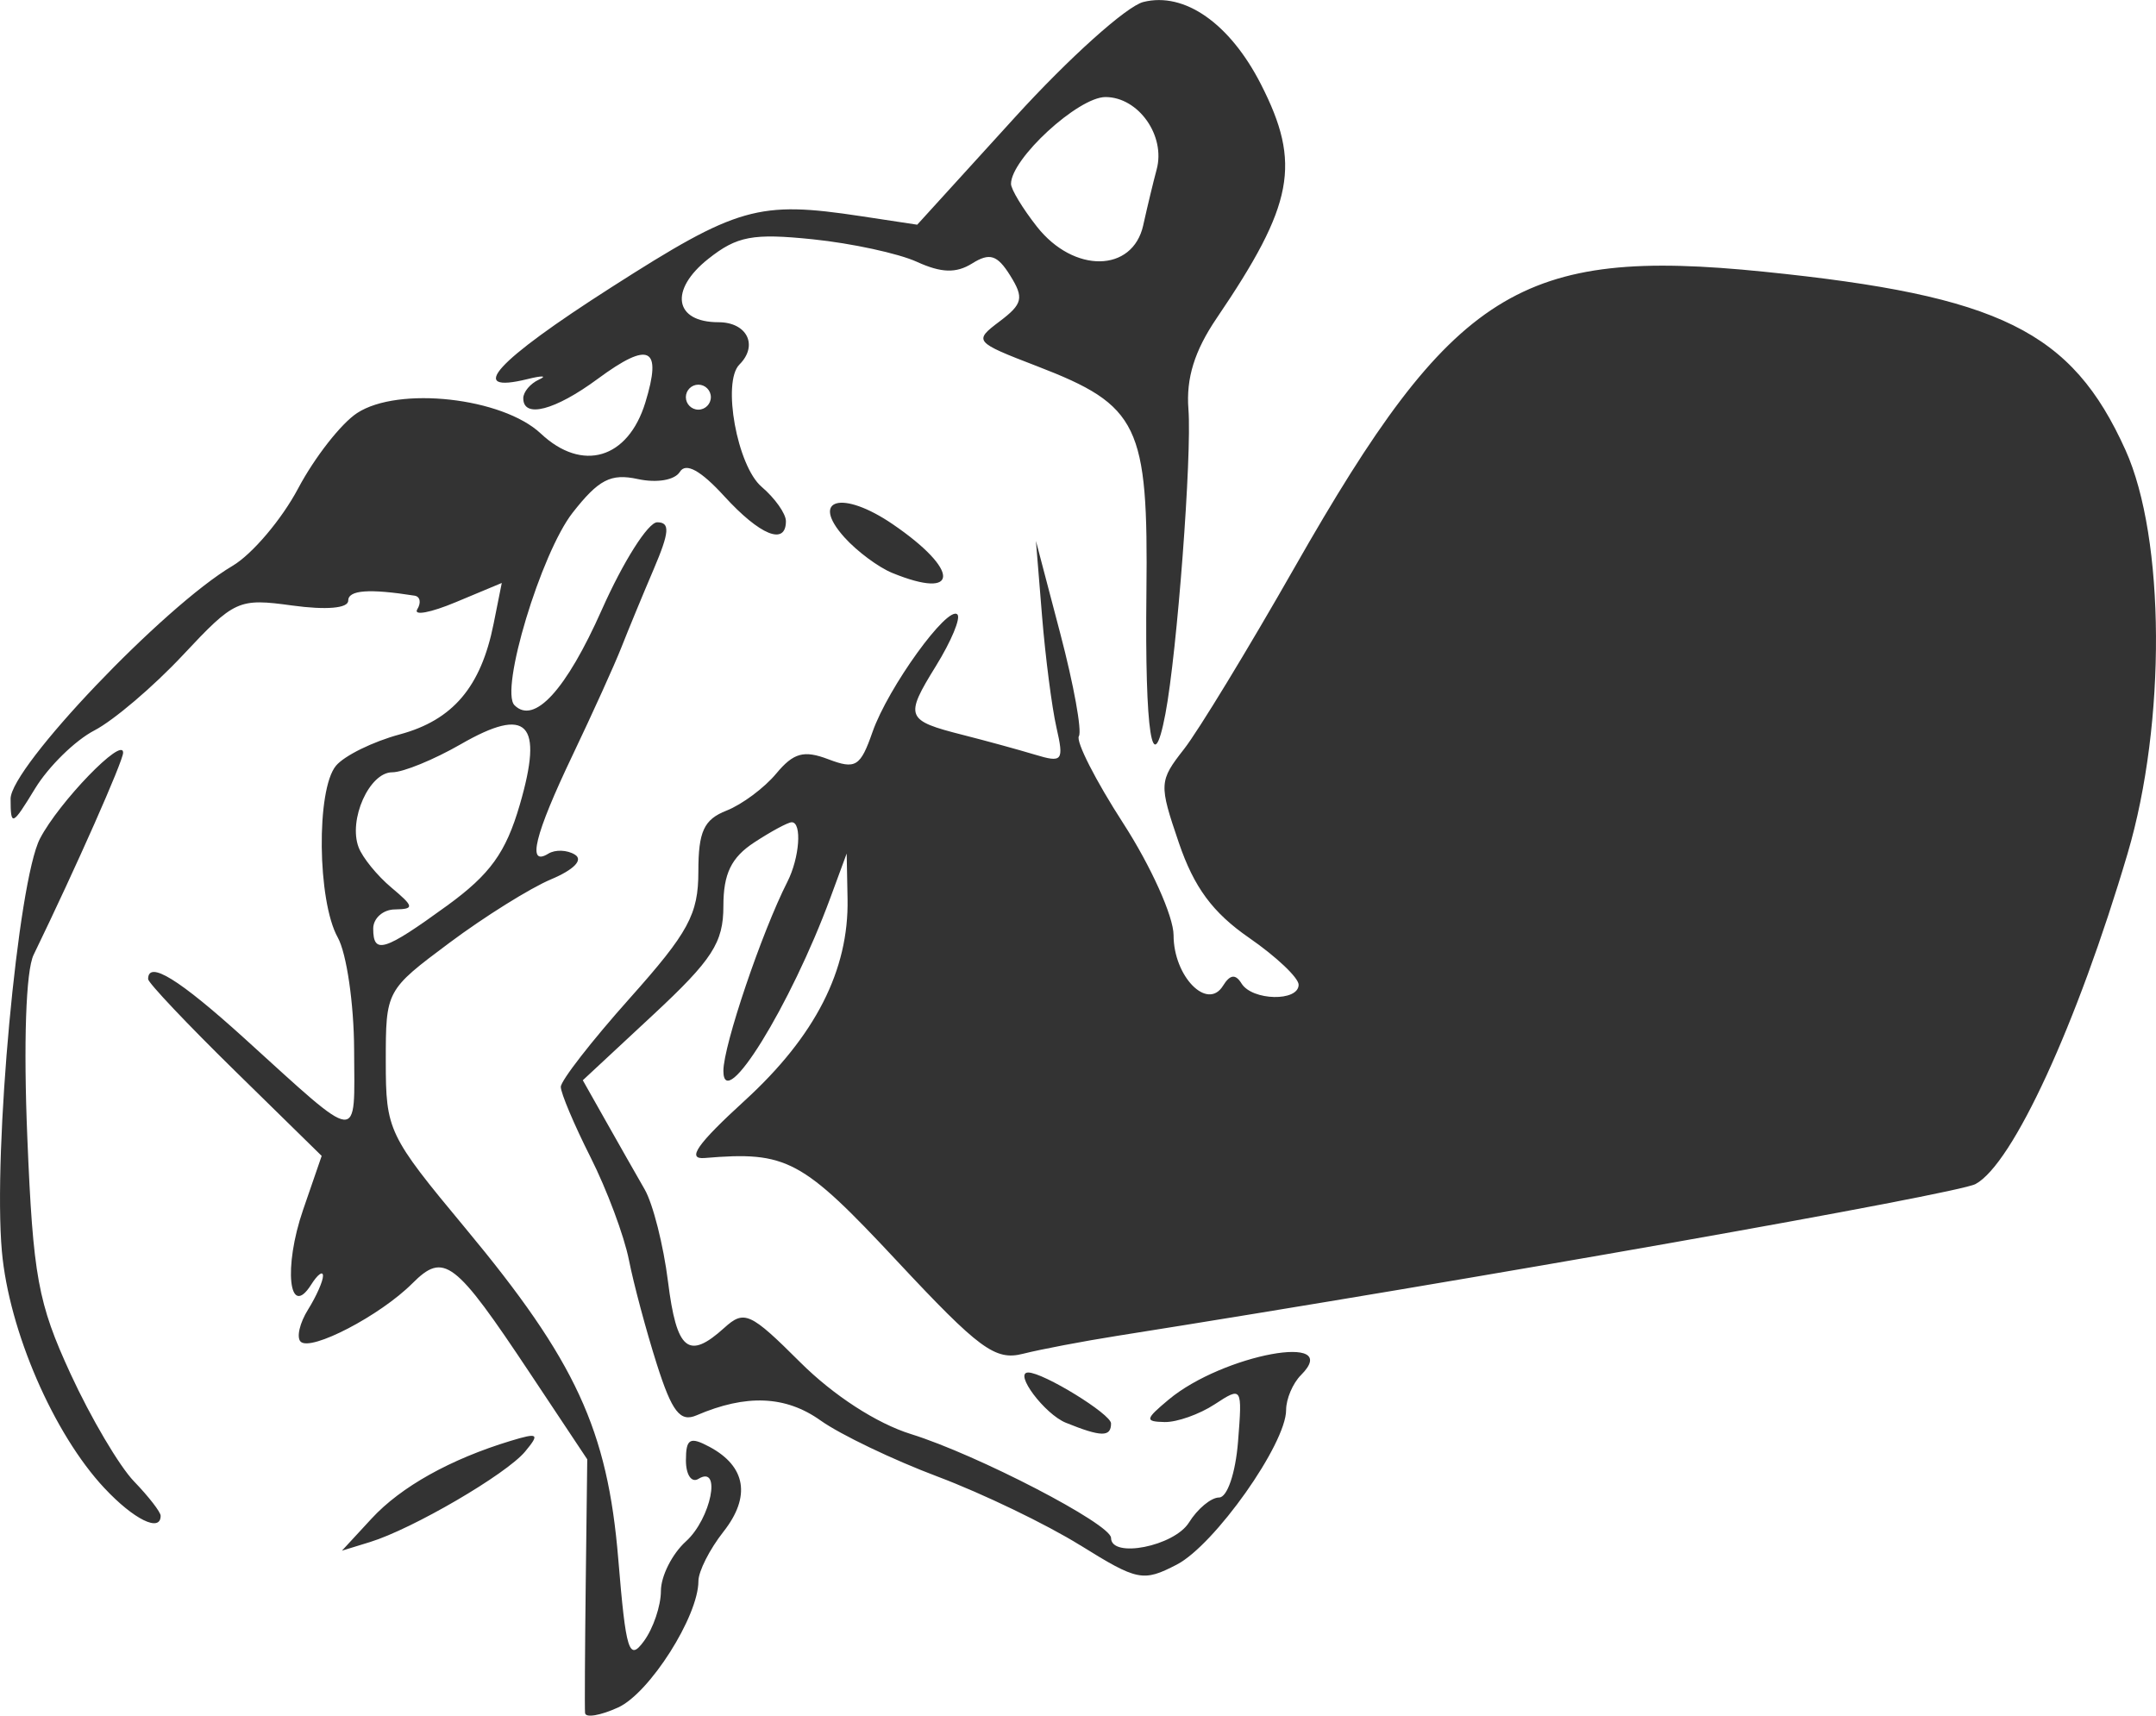
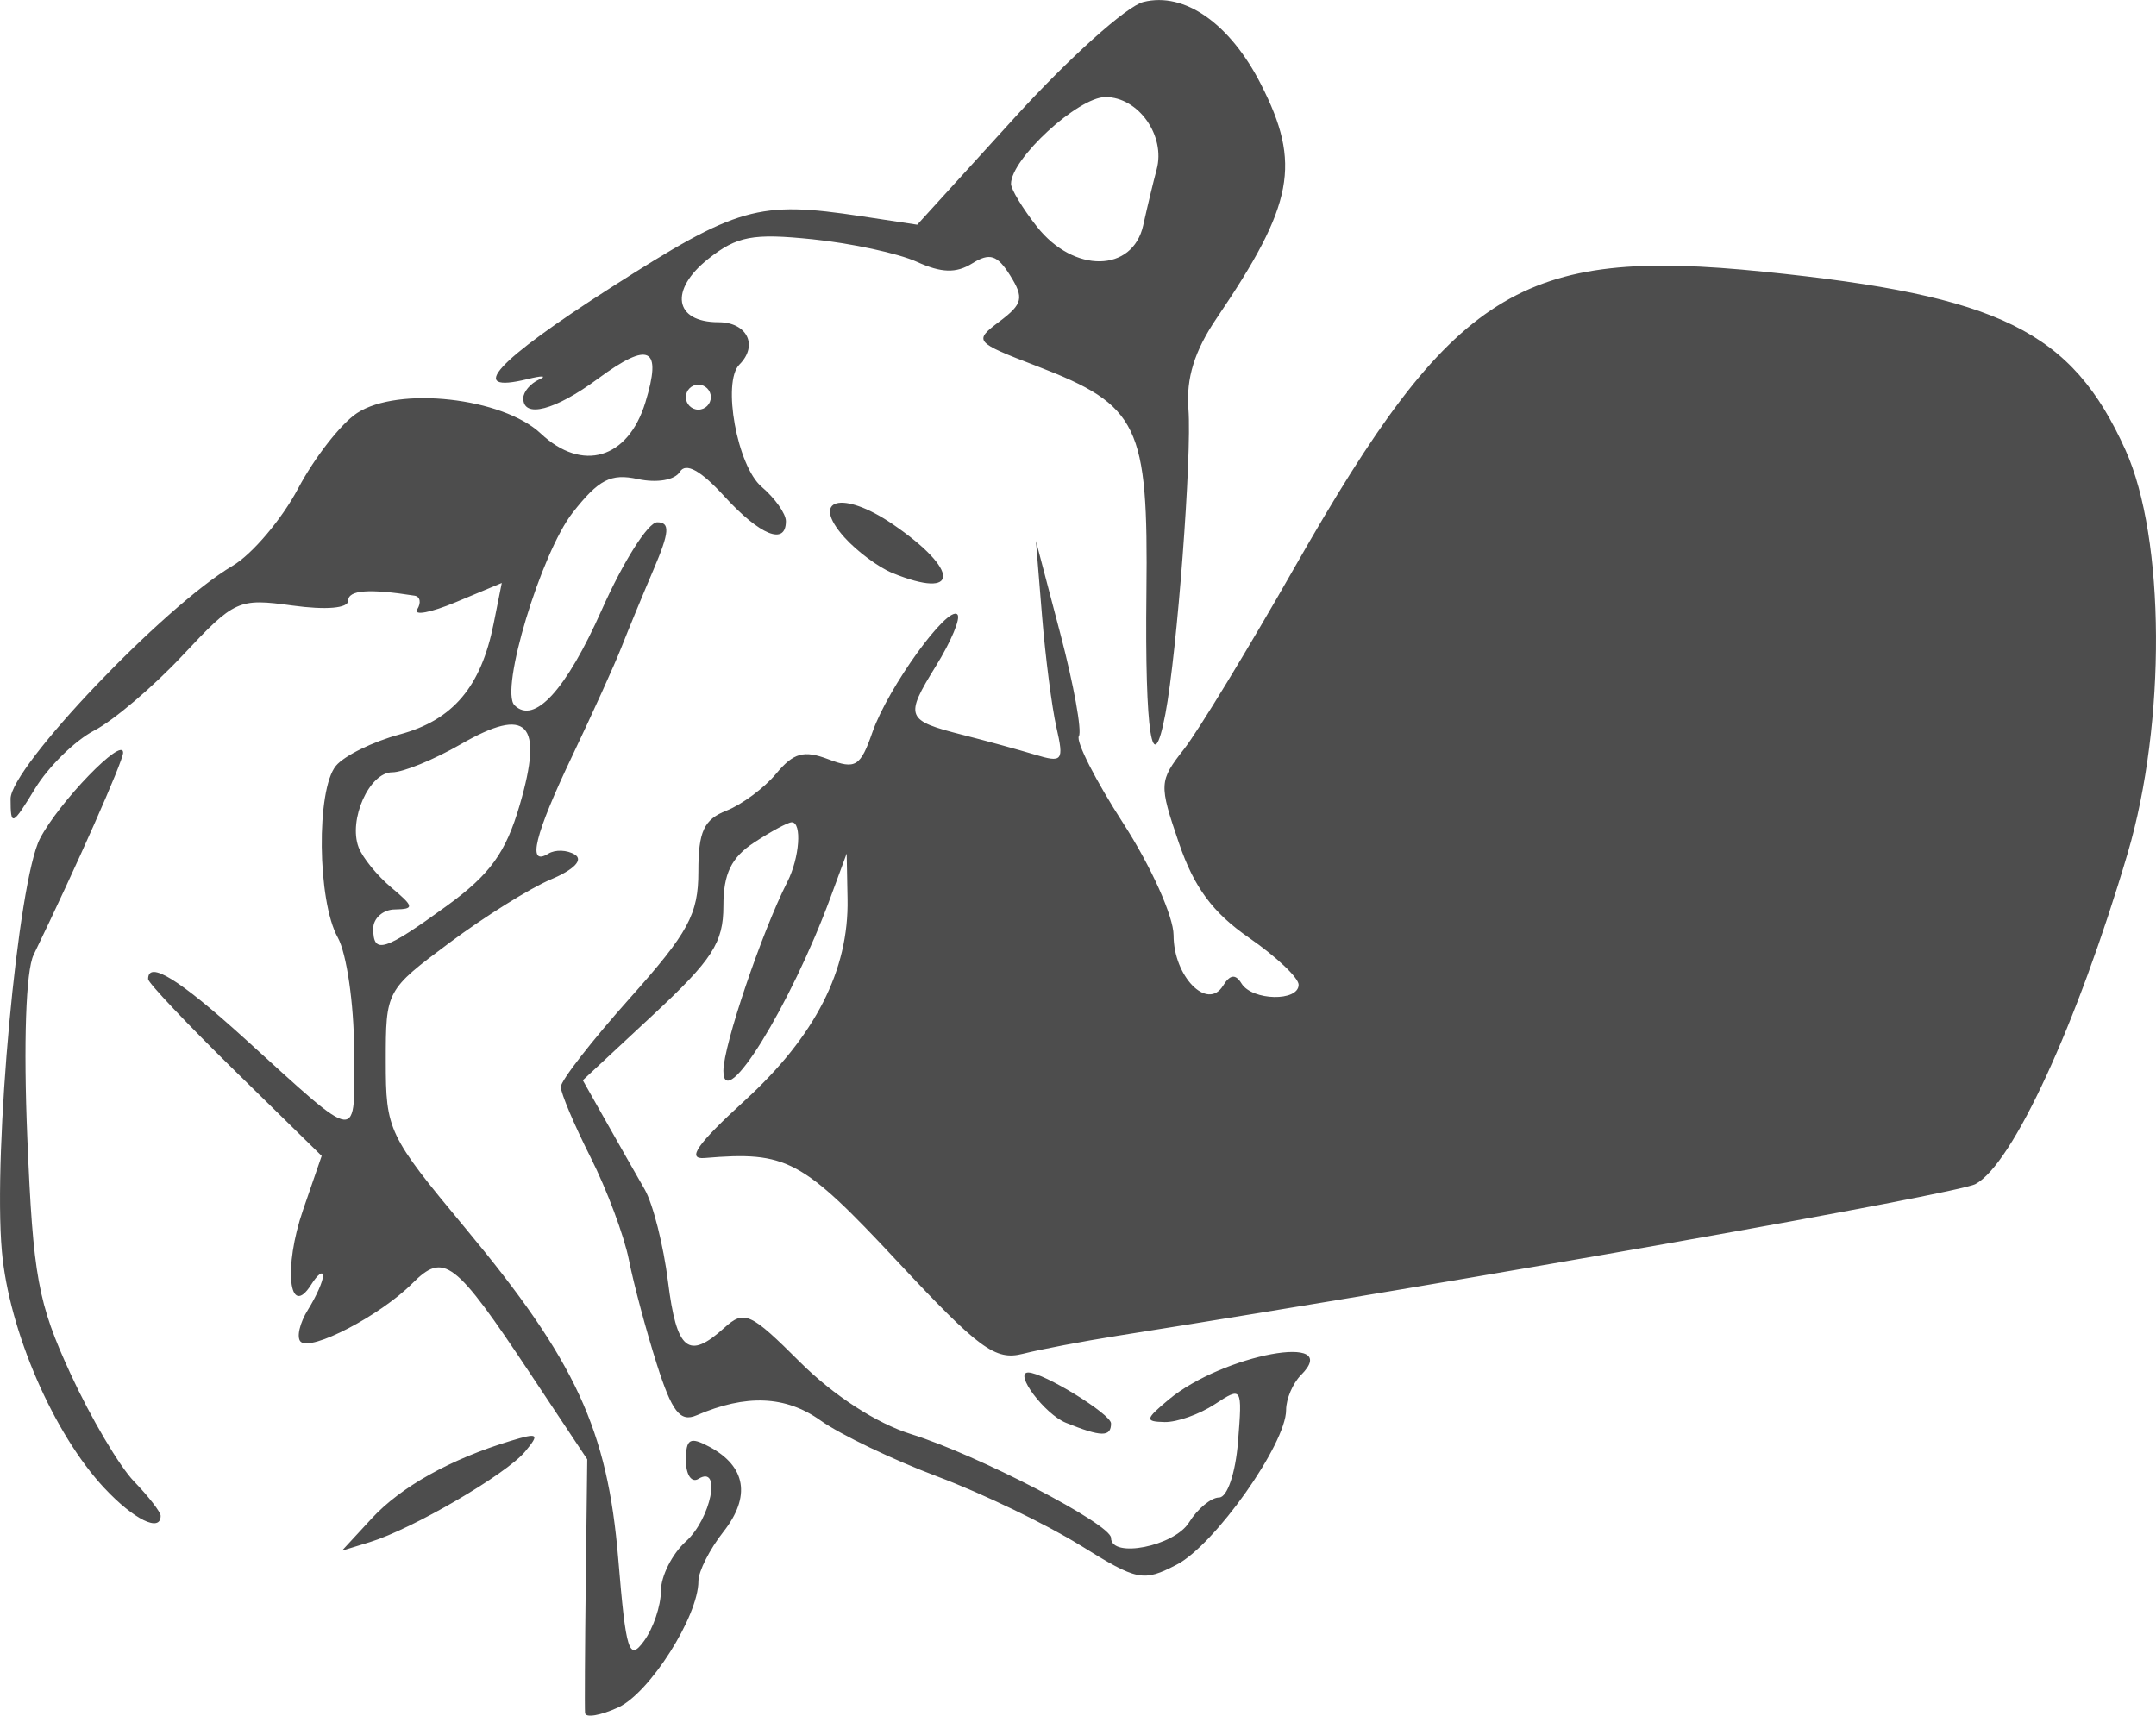
<svg xmlns="http://www.w3.org/2000/svg" width="114.037mm" height="90.752mm" viewBox="0 0 114.037 90.752" version="1.1" id="svg1" xml:space="preserve">
  <defs id="defs1" />
  <g id="layer1" transform="translate(-283.8247,-1617.297)">
-     <path style="fill:#333333;stroke-width:2.5" d="m 314.769,1707.911 c -0.022,-0.265 -0.005,-3.393 0.038,-6.95 l 0.079,-6.468 -3.008,-4.524 c -4.01,-6.032 -4.568,-6.458 -6.249,-4.777 -1.699,1.699 -5.368,3.61 -5.904,3.075 -0.225,-0.225 -0.049,-0.987 0.392,-1.694 0.441,-0.706 0.797,-1.511 0.792,-1.789 -0.005,-0.278 -0.287,-0.068 -0.626,0.469 -1.176,1.859 -1.476,-0.914 -0.428,-3.956 l 0.984,-2.855 -4.59,-4.5 c -2.524,-2.475 -4.59,-4.659 -4.59,-4.853 0,-1.009 1.632,0 5.089,3.131 6.237,5.658 5.828,5.617 5.807,0.592 -0.01,-2.424 -0.399,-5.09 -0.865,-5.923 -1.082,-1.938 -1.144,-7.821 -0.096,-9.084 0.441,-0.532 1.959,-1.278 3.373,-1.659 2.809,-0.756 4.297,-2.509 4.965,-5.848 l 0.433,-2.163 -2.432,1.016 c -1.337,0.559 -2.254,0.729 -2.038,0.378 0.217,-0.351 0.153,-0.676 -0.141,-0.722 -2.414,-0.381 -3.512,-0.298 -3.512,0.265 0,0.402 -1.157,0.502 -2.955,0.256 -2.854,-0.391 -3.052,-0.301 -5.788,2.622 -1.558,1.665 -3.665,3.458 -4.681,3.985 -1.017,0.527 -2.429,1.911 -3.139,3.076 -1.209,1.983 -1.291,2.018 -1.294,0.542 -0.002,-1.67 8.095,-10.171 11.74,-12.324 1.039,-0.614 2.601,-2.457 3.47,-4.096 0.869,-1.639 2.272,-3.432 3.116,-3.985 2.186,-1.433 7.693,-0.819 9.718,1.083 2.195,2.062 4.612,1.345 5.529,-1.639 0.9,-2.933 0.219,-3.273 -2.517,-1.254 -2.263,1.67 -3.939,2.106 -3.939,1.026 0,-0.334 0.372,-0.777 0.827,-0.986 0.455,-0.207 0.182,-0.223 -0.606,-0.027 -3.275,0.804 -1.682,-0.942 4.43,-4.851 6.689,-4.279 7.779,-4.59 13.209,-3.768 l 2.977,0.451 5.176,-5.689 c 2.847,-3.129 5.9,-5.87 6.785,-6.092 2.177,-0.546 4.577,1.134 6.221,4.356 2.146,4.207 1.74,6.354 -2.344,12.371 -1.17,1.724 -1.621,3.177 -1.493,4.814 0.189,2.435 -0.598,12.858 -1.218,16.117 -0.687,3.615 -1.089,1.05 -1.004,-6.415 0.1,-8.875 -0.395,-9.901 -5.777,-11.974 -3.335,-1.284 -3.372,-1.329 -1.988,-2.373 1.224,-0.923 1.298,-1.244 0.559,-2.427 -0.681,-1.091 -1.082,-1.219 -2.008,-0.64 -0.848,0.53 -1.63,0.507 -2.929,-0.085 -0.975,-0.444 -3.452,-0.98 -5.506,-1.191 -3.173,-0.326 -4.003,-0.17 -5.523,1.034 -2.079,1.647 -1.806,3.353 0.537,3.353 1.514,0 2.12,1.227 1.106,2.24 -0.923,0.923 -0.117,5.362 1.175,6.465 0.707,0.604 1.286,1.423 1.286,1.819 0,1.308 -1.369,0.752 -3.267,-1.326 -1.242,-1.36 -2.028,-1.791 -2.341,-1.284 -0.271,0.439 -1.216,0.601 -2.227,0.382 -1.43,-0.31 -2.07,0.025 -3.446,1.78 -1.673,2.139 -3.864,9.396 -3.075,10.184 1.042,1.042 2.732,-0.805 4.617,-5.047 1.131,-2.546 2.45,-4.63 2.931,-4.63 0.691,0 0.652,0.519 -0.185,2.481 -0.582,1.364 -1.351,3.225 -1.708,4.134 -0.357,0.909 -1.522,3.482 -2.588,5.717 -2.004,4.2 -2.423,5.905 -1.277,5.197 0.364,-0.225 0.997,-0.203 1.407,0.053 0.45,0.278 -0.05,0.794 -1.264,1.305 -1.105,0.465 -3.524,1.976 -5.375,3.358 -3.357,2.506 -3.366,2.522 -3.366,6.273 0,3.648 0.126,3.911 4.208,8.821 5.841,7.026 7.522,10.663 8.089,17.506 0.406,4.906 0.567,5.42 1.358,4.338 0.494,-0.675 0.897,-1.868 0.897,-2.652 0,-0.784 0.595,-1.964 1.323,-2.622 1.327,-1.201 1.902,-4.074 0.661,-3.307 -0.364,0.225 -0.661,-0.215 -0.661,-0.977 0,-1.151 0.21,-1.273 1.245,-0.719 1.936,1.036 2.2,2.635 0.741,4.489 -0.729,0.926 -1.325,2.102 -1.325,2.614 0,1.861 -2.583,5.927 -4.246,6.685 -0.939,0.428 -1.725,0.561 -1.748,0.296 z m -7.302,-42.703 c 2.284,-1.66 3.112,-2.807 3.849,-5.335 1.27,-4.356 0.412,-5.24 -3.117,-3.209 -1.42,0.817 -3.053,1.486 -3.629,1.486 -1.209,0 -2.332,2.508 -1.777,3.969 0.207,0.546 0.987,1.503 1.732,2.128 1.204,1.009 1.226,1.138 0.198,1.157 -0.637,0 -1.158,0.469 -1.158,1.014 0,1.385 0.576,1.207 3.902,-1.21 z m 13.957,-26.902 c 0,-0.364 -0.298,-0.661 -0.661,-0.661 -0.364,0 -0.661,0.298 -0.661,0.661 0,0.364 0.298,0.661 0.661,0.661 0.364,0 0.661,-0.298 0.661,-0.661 z m 22.869,-9.095 c 0.223,-1 0.542,-2.329 0.711,-2.951 0.482,-1.784 -0.964,-3.829 -2.708,-3.829 -1.443,0 -4.996,3.266 -4.996,4.592 0,0.287 0.617,1.306 1.371,2.264 1.949,2.478 5.064,2.435 5.623,-0.075 z m -3.34,69.825 c -1.773,-1.103 -5.159,-2.735 -7.525,-3.626 -2.366,-0.89 -5.157,-2.228 -6.203,-2.973 -1.846,-1.315 -3.935,-1.401 -6.56,-0.271 -0.866,0.373 -1.298,-0.185 -2.103,-2.718 -0.557,-1.752 -1.22,-4.228 -1.472,-5.502 -0.252,-1.274 -1.166,-3.719 -2.031,-5.435 -0.865,-1.716 -1.572,-3.39 -1.572,-3.72 0,-0.33 1.637,-2.435 3.638,-4.677 3.12,-3.496 3.638,-4.453 3.638,-6.715 0,-2.12 0.292,-2.752 1.488,-3.222 0.819,-0.322 2.002,-1.202 2.63,-1.958 0.917,-1.102 1.461,-1.252 2.759,-0.758 1.441,0.548 1.695,0.391 2.333,-1.44 0.819,-2.348 3.982,-6.729 4.491,-6.22 0.187,0.188 -0.324,1.413 -1.134,2.724 -1.671,2.704 -1.601,2.88 1.436,3.651 1.211,0.307 2.915,0.774 3.787,1.037 1.475,0.445 1.555,0.344 1.148,-1.444 -0.24,-1.057 -0.582,-3.708 -0.76,-5.89 l -0.323,-3.969 1.291,4.913 c 0.71,2.702 1.151,5.139 0.981,5.415 -0.171,0.276 0.887,2.353 2.349,4.615 1.462,2.263 2.659,4.924 2.659,5.915 0,2.18 1.788,4.011 2.614,2.676 0.372,-0.602 0.662,-0.638 0.981,-0.122 0.566,0.916 3.02,0.968 3.02,0.065 0,-0.367 -1.179,-1.484 -2.62,-2.481 -1.924,-1.331 -2.911,-2.667 -3.715,-5.025 -1.059,-3.108 -1.05,-3.269 0.275,-4.961 0.753,-0.962 3.392,-5.299 5.864,-9.638 8.364,-14.679 11.928,-16.922 24.806,-15.612 12.494,1.271 16.28,3.138 19.123,9.43 2.108,4.665 2.16,14.423 0.113,21.347 -2.668,9.026 -6.075,16.43 -8.044,17.484 -0.983,0.526 -26.527,5.044 -45.393,8.029 -1.819,0.288 -4.064,0.716 -4.989,0.95 -1.469,0.373 -2.312,-0.247 -6.67,-4.915 -5.028,-5.385 -5.816,-5.806 -10.169,-5.441 -0.968,0.082 -0.4,-0.733 2.121,-3.037 3.735,-3.414 5.512,-6.9 5.439,-10.67 l -0.046,-2.4 -0.86,2.334 c -2.102,5.703 -5.661,11.463 -5.661,9.162 0,-1.339 2.03,-7.335 3.384,-9.999 0.646,-1.27 0.783,-3.151 0.23,-3.151 -0.195,0 -1.088,0.481 -1.984,1.068 -1.214,0.796 -1.63,1.654 -1.63,3.364 0,1.937 -0.581,2.836 -3.718,5.756 l -3.718,3.46 1.237,2.192 c 0.68,1.206 1.596,2.817 2.035,3.58 0.439,0.764 0.994,2.957 1.234,4.875 0.457,3.655 1.08,4.168 2.979,2.448 1.057,-0.957 1.371,-0.814 4.021,1.829 1.751,1.746 4.037,3.228 5.851,3.792 3.51,1.091 10.583,4.762 10.583,5.492 0,1.101 3.338,0.442 4.122,-0.814 0.454,-0.728 1.171,-1.323 1.593,-1.323 0.431,0 0.869,-1.288 1.001,-2.946 0.231,-2.908 0.215,-2.933 -1.233,-1.984 -0.807,0.529 -1.999,0.952 -2.648,0.939 -1.057,-0.025 -1.035,-0.145 0.21,-1.185 2.865,-2.395 9.286,-3.583 6.998,-1.296 -0.43,0.43 -0.783,1.26 -0.783,1.844 0,1.793 -3.785,7.144 -5.784,8.178 -1.783,0.922 -2.073,0.864 -5.114,-1.029 z m -37.473,-1.41 c 1.553,-1.682 4.171,-3.144 7.356,-4.11 1.463,-0.444 1.549,-0.38 0.763,0.567 -0.998,1.202 -5.96,4.096 -8.208,4.787 l -1.48,0.455 z m -14.131,-1.608 c -2.692,-2.877 -5.052,-8.328 -5.425,-12.53 -0.472,-5.315 0.846,-19.582 2.016,-21.831 1.008,-1.937 4.397,-5.439 4.397,-4.544 0,0.442 -2.49,6.065 -4.735,10.694 -0.408,0.84 -0.539,4.66 -0.332,9.666 0.304,7.355 0.559,8.748 2.288,12.502 1.07,2.324 2.58,4.882 3.355,5.685 0.775,0.803 1.409,1.622 1.409,1.819 0,0.896 -1.418,0.2 -2.972,-1.461 z m 50.854,-3.459 c -1.126,-0.455 -2.777,-2.659 -1.992,-2.659 0.802,0 4.38,2.201 4.38,2.694 0,0.729 -0.516,0.722 -2.388,-0.035 z m -9.187,-44.956 c -0.728,-0.298 -1.863,-1.142 -2.524,-1.877 -1.843,-2.05 -0.121,-2.523 2.549,-0.701 3.568,2.436 3.553,4.042 -0.025,2.578 z" id="path82" />
+     <path style="fill:#4d4d4d;stroke-width:2.5" d="m 314.769,1707.911 c -0.022,-0.265 -0.005,-3.393 0.038,-6.95 l 0.079,-6.468 -3.008,-4.524 c -4.01,-6.032 -4.568,-6.458 -6.249,-4.777 -1.699,1.699 -5.368,3.61 -5.904,3.075 -0.225,-0.225 -0.049,-0.987 0.392,-1.694 0.441,-0.706 0.797,-1.511 0.792,-1.789 -0.005,-0.278 -0.287,-0.068 -0.626,0.469 -1.176,1.859 -1.476,-0.914 -0.428,-3.956 l 0.984,-2.855 -4.59,-4.5 c -2.524,-2.475 -4.59,-4.659 -4.59,-4.853 0,-1.009 1.632,0 5.089,3.131 6.237,5.658 5.828,5.617 5.807,0.592 -0.01,-2.424 -0.399,-5.09 -0.865,-5.923 -1.082,-1.938 -1.144,-7.821 -0.096,-9.084 0.441,-0.532 1.959,-1.278 3.373,-1.659 2.809,-0.756 4.297,-2.509 4.965,-5.848 l 0.433,-2.163 -2.432,1.016 c -1.337,0.559 -2.254,0.729 -2.038,0.378 0.217,-0.351 0.153,-0.676 -0.141,-0.722 -2.414,-0.381 -3.512,-0.298 -3.512,0.265 0,0.402 -1.157,0.502 -2.955,0.256 -2.854,-0.391 -3.052,-0.301 -5.788,2.622 -1.558,1.665 -3.665,3.458 -4.681,3.985 -1.017,0.527 -2.429,1.911 -3.139,3.076 -1.209,1.983 -1.291,2.018 -1.294,0.542 -0.002,-1.67 8.095,-10.171 11.74,-12.324 1.039,-0.614 2.601,-2.457 3.47,-4.096 0.869,-1.639 2.272,-3.432 3.116,-3.985 2.186,-1.433 7.693,-0.819 9.718,1.083 2.195,2.062 4.612,1.345 5.529,-1.639 0.9,-2.933 0.219,-3.273 -2.517,-1.254 -2.263,1.67 -3.939,2.106 -3.939,1.026 0,-0.334 0.372,-0.777 0.827,-0.986 0.455,-0.207 0.182,-0.223 -0.606,-0.027 -3.275,0.804 -1.682,-0.942 4.43,-4.851 6.689,-4.279 7.779,-4.59 13.209,-3.768 l 2.977,0.451 5.176,-5.689 c 2.847,-3.129 5.9,-5.87 6.785,-6.092 2.177,-0.546 4.577,1.134 6.221,4.356 2.146,4.207 1.74,6.354 -2.344,12.371 -1.17,1.724 -1.621,3.177 -1.493,4.814 0.189,2.435 -0.598,12.858 -1.218,16.117 -0.687,3.615 -1.089,1.05 -1.004,-6.415 0.1,-8.875 -0.395,-9.901 -5.777,-11.974 -3.335,-1.284 -3.372,-1.329 -1.988,-2.373 1.224,-0.923 1.298,-1.244 0.559,-2.427 -0.681,-1.091 -1.082,-1.219 -2.008,-0.64 -0.848,0.53 -1.63,0.507 -2.929,-0.085 -0.975,-0.444 -3.452,-0.98 -5.506,-1.191 -3.173,-0.326 -4.003,-0.17 -5.523,1.034 -2.079,1.647 -1.806,3.353 0.537,3.353 1.514,0 2.12,1.227 1.106,2.24 -0.923,0.923 -0.117,5.362 1.175,6.465 0.707,0.604 1.286,1.423 1.286,1.819 0,1.308 -1.369,0.752 -3.267,-1.326 -1.242,-1.36 -2.028,-1.791 -2.341,-1.284 -0.271,0.439 -1.216,0.601 -2.227,0.382 -1.43,-0.31 -2.07,0.025 -3.446,1.78 -1.673,2.139 -3.864,9.396 -3.075,10.184 1.042,1.042 2.732,-0.805 4.617,-5.047 1.131,-2.546 2.45,-4.63 2.931,-4.63 0.691,0 0.652,0.519 -0.185,2.481 -0.582,1.364 -1.351,3.225 -1.708,4.134 -0.357,0.909 -1.522,3.482 -2.588,5.717 -2.004,4.2 -2.423,5.905 -1.277,5.197 0.364,-0.225 0.997,-0.203 1.407,0.053 0.45,0.278 -0.05,0.794 -1.264,1.305 -1.105,0.465 -3.524,1.976 -5.375,3.358 -3.357,2.506 -3.366,2.522 -3.366,6.273 0,3.648 0.126,3.911 4.208,8.821 5.841,7.026 7.522,10.663 8.089,17.506 0.406,4.906 0.567,5.42 1.358,4.338 0.494,-0.675 0.897,-1.868 0.897,-2.652 0,-0.784 0.595,-1.964 1.323,-2.622 1.327,-1.201 1.902,-4.074 0.661,-3.307 -0.364,0.225 -0.661,-0.215 -0.661,-0.977 0,-1.151 0.21,-1.273 1.245,-0.719 1.936,1.036 2.2,2.635 0.741,4.489 -0.729,0.926 -1.325,2.102 -1.325,2.614 0,1.861 -2.583,5.927 -4.246,6.685 -0.939,0.428 -1.725,0.561 -1.748,0.296 z m -7.302,-42.703 c 2.284,-1.66 3.112,-2.807 3.849,-5.335 1.27,-4.356 0.412,-5.24 -3.117,-3.209 -1.42,0.817 -3.053,1.486 -3.629,1.486 -1.209,0 -2.332,2.508 -1.777,3.969 0.207,0.546 0.987,1.503 1.732,2.128 1.204,1.009 1.226,1.138 0.198,1.157 -0.637,0 -1.158,0.469 -1.158,1.014 0,1.385 0.576,1.207 3.902,-1.21 z m 13.957,-26.902 c 0,-0.364 -0.298,-0.661 -0.661,-0.661 -0.364,0 -0.661,0.298 -0.661,0.661 0,0.364 0.298,0.661 0.661,0.661 0.364,0 0.661,-0.298 0.661,-0.661 z m 22.869,-9.095 c 0.223,-1 0.542,-2.329 0.711,-2.951 0.482,-1.784 -0.964,-3.829 -2.708,-3.829 -1.443,0 -4.996,3.266 -4.996,4.592 0,0.287 0.617,1.306 1.371,2.264 1.949,2.478 5.064,2.435 5.623,-0.075 z m -3.34,69.825 c -1.773,-1.103 -5.159,-2.735 -7.525,-3.626 -2.366,-0.89 -5.157,-2.228 -6.203,-2.973 -1.846,-1.315 -3.935,-1.401 -6.56,-0.271 -0.866,0.373 -1.298,-0.185 -2.103,-2.718 -0.557,-1.752 -1.22,-4.228 -1.472,-5.502 -0.252,-1.274 -1.166,-3.719 -2.031,-5.435 -0.865,-1.716 -1.572,-3.39 -1.572,-3.72 0,-0.33 1.637,-2.435 3.638,-4.677 3.12,-3.496 3.638,-4.453 3.638,-6.715 0,-2.12 0.292,-2.752 1.488,-3.222 0.819,-0.322 2.002,-1.202 2.63,-1.958 0.917,-1.102 1.461,-1.252 2.759,-0.758 1.441,0.548 1.695,0.391 2.333,-1.44 0.819,-2.348 3.982,-6.729 4.491,-6.22 0.187,0.188 -0.324,1.413 -1.134,2.724 -1.671,2.704 -1.601,2.88 1.436,3.651 1.211,0.307 2.915,0.774 3.787,1.037 1.475,0.445 1.555,0.344 1.148,-1.444 -0.24,-1.057 -0.582,-3.708 -0.76,-5.89 l -0.323,-3.969 1.291,4.913 c 0.71,2.702 1.151,5.139 0.981,5.415 -0.171,0.276 0.887,2.353 2.349,4.615 1.462,2.263 2.659,4.924 2.659,5.915 0,2.18 1.788,4.011 2.614,2.676 0.372,-0.602 0.662,-0.638 0.981,-0.122 0.566,0.916 3.02,0.968 3.02,0.065 0,-0.367 -1.179,-1.484 -2.62,-2.481 -1.924,-1.331 -2.911,-2.667 -3.715,-5.025 -1.059,-3.108 -1.05,-3.269 0.275,-4.961 0.753,-0.962 3.392,-5.299 5.864,-9.638 8.364,-14.679 11.928,-16.922 24.806,-15.612 12.494,1.271 16.28,3.138 19.123,9.43 2.108,4.665 2.16,14.423 0.113,21.347 -2.668,9.026 -6.075,16.43 -8.044,17.484 -0.983,0.526 -26.527,5.044 -45.393,8.029 -1.819,0.288 -4.064,0.716 -4.989,0.95 -1.469,0.373 -2.312,-0.247 -6.67,-4.915 -5.028,-5.385 -5.816,-5.806 -10.169,-5.441 -0.968,0.082 -0.4,-0.733 2.121,-3.037 3.735,-3.414 5.512,-6.9 5.439,-10.67 l -0.046,-2.4 -0.86,2.334 c -2.102,5.703 -5.661,11.463 -5.661,9.162 0,-1.339 2.03,-7.335 3.384,-9.999 0.646,-1.27 0.783,-3.151 0.23,-3.151 -0.195,0 -1.088,0.481 -1.984,1.068 -1.214,0.796 -1.63,1.654 -1.63,3.364 0,1.937 -0.581,2.836 -3.718,5.756 l -3.718,3.46 1.237,2.192 c 0.68,1.206 1.596,2.817 2.035,3.58 0.439,0.764 0.994,2.957 1.234,4.875 0.457,3.655 1.08,4.168 2.979,2.448 1.057,-0.957 1.371,-0.814 4.021,1.829 1.751,1.746 4.037,3.228 5.851,3.792 3.51,1.091 10.583,4.762 10.583,5.492 0,1.101 3.338,0.442 4.122,-0.814 0.454,-0.728 1.171,-1.323 1.593,-1.323 0.431,0 0.869,-1.288 1.001,-2.946 0.231,-2.908 0.215,-2.933 -1.233,-1.984 -0.807,0.529 -1.999,0.952 -2.648,0.939 -1.057,-0.025 -1.035,-0.145 0.21,-1.185 2.865,-2.395 9.286,-3.583 6.998,-1.296 -0.43,0.43 -0.783,1.26 -0.783,1.844 0,1.793 -3.785,7.144 -5.784,8.178 -1.783,0.922 -2.073,0.864 -5.114,-1.029 z m -37.473,-1.41 c 1.553,-1.682 4.171,-3.144 7.356,-4.11 1.463,-0.444 1.549,-0.38 0.763,0.567 -0.998,1.202 -5.96,4.096 -8.208,4.787 l -1.48,0.455 z m -14.131,-1.608 c -2.692,-2.877 -5.052,-8.328 -5.425,-12.53 -0.472,-5.315 0.846,-19.582 2.016,-21.831 1.008,-1.937 4.397,-5.439 4.397,-4.544 0,0.442 -2.49,6.065 -4.735,10.694 -0.408,0.84 -0.539,4.66 -0.332,9.666 0.304,7.355 0.559,8.748 2.288,12.502 1.07,2.324 2.58,4.882 3.355,5.685 0.775,0.803 1.409,1.622 1.409,1.819 0,0.896 -1.418,0.2 -2.972,-1.461 z m 50.854,-3.459 c -1.126,-0.455 -2.777,-2.659 -1.992,-2.659 0.802,0 4.38,2.201 4.38,2.694 0,0.729 -0.516,0.722 -2.388,-0.035 z m -9.187,-44.956 c -0.728,-0.298 -1.863,-1.142 -2.524,-1.877 -1.843,-2.05 -0.121,-2.523 2.549,-0.701 3.568,2.436 3.553,4.042 -0.025,2.578 z" id="path82" />
  </g>
</svg>
